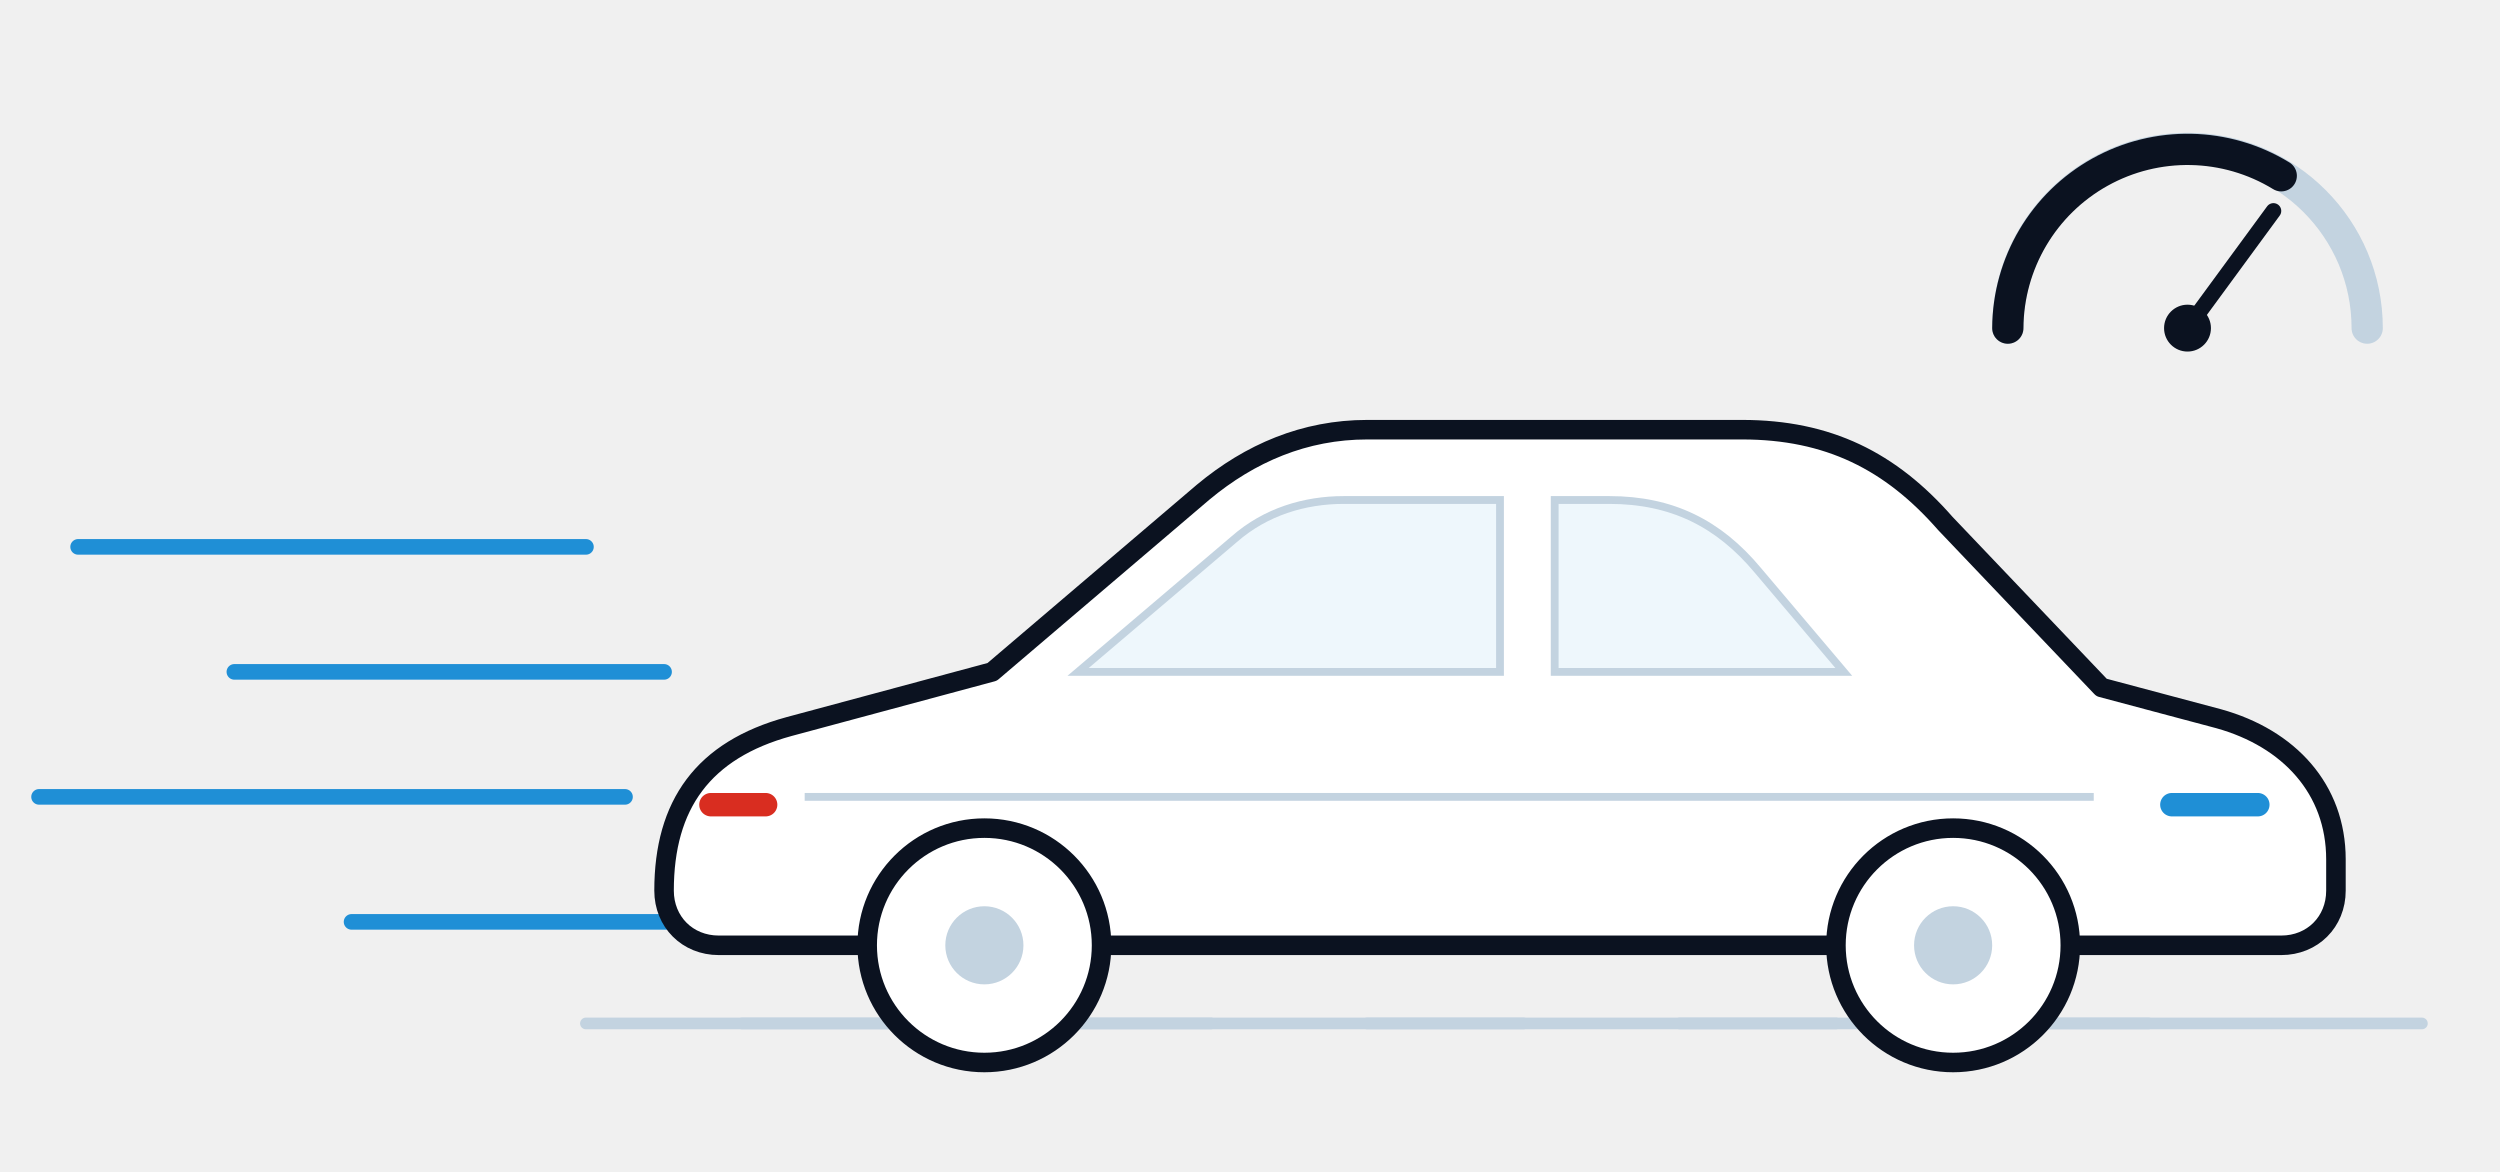
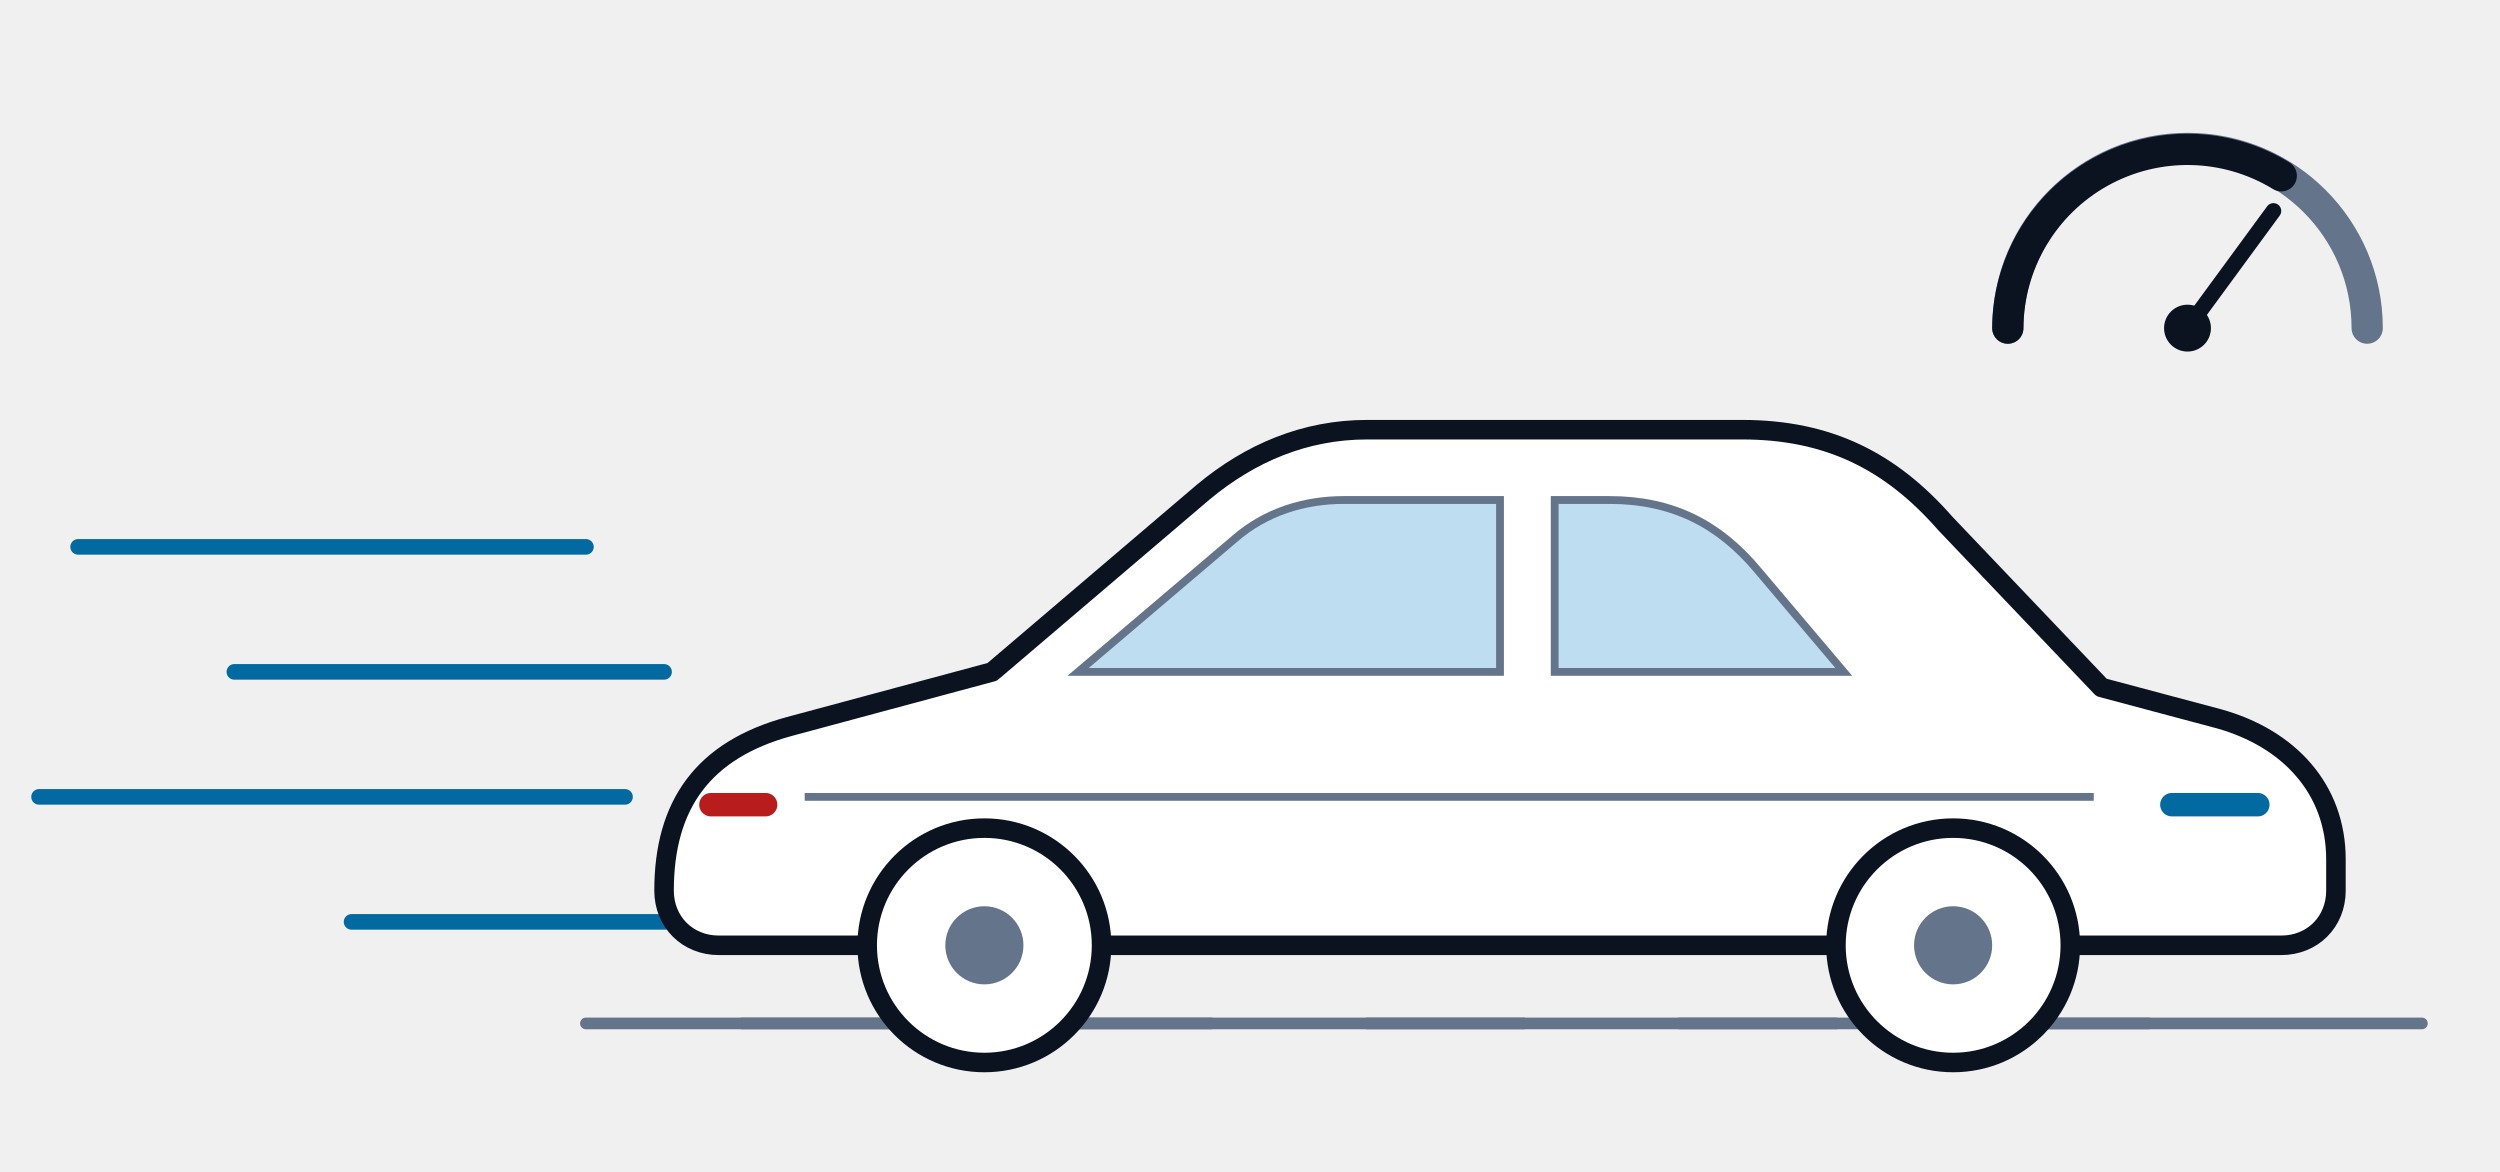
<svg xmlns="http://www.w3.org/2000/svg" viewBox="0 0 640 300" role="img" aria-label="Abstract car with speed lines and a fuel gauge">
  <defs>
    <linearGradient id="mlg" x1="0" y1="0" x2="1" y2="1">
      <stop offset="0" stop-color="#80031F" />
      <stop offset="0.55" stop-color="#DF3511" />
      <stop offset="1" stop-color="#F26A10" />
    </linearGradient>
    <linearGradient id="mlfade" x1="0" y1="0" x2="1" y2="0">
      <stop offset="0" stop-color="#F26A10" stop-opacity="0" />
      <stop offset="1" stop-color="#F26A10" stop-opacity="0.9" />
    </linearGradient>
    <radialGradient id="mlglow" cx="0.5" cy="0.5" r="0.5">
      <stop offset="0" stop-color="#80031F" stop-opacity="0.55" />
      <stop offset="1" stop-color="#80031F" stop-opacity="0" />
    </radialGradient>
  </defs>
-   <g stroke="#1F8FD6" stroke-width="4" stroke-linecap="round">
+   <g stroke="#0369A1" stroke-width="4" stroke-linecap="round">
    <path d="M20 140H150" />
    <path d="M60 172H170" />
    <path d="M10 204H160" />
    <path d="M90 236H180" />
  </g>
-   <path d="M150 262H620" stroke="#C3D3E0" stroke-width="3" stroke-linecap="round" />
-   <path d="M190 262h40M270 262h40M350 262h40M430 262h40M510 262h40" stroke="#C3D3E0" stroke-width="3" stroke-linecap="round" />
+   <path d="M150 262H620" stroke="#64748B" stroke-width="3" stroke-linecap="round" />
+   <path d="M190 262h40M270 262h40M350 262h40M430 262h40M510 262h40" stroke="#64748B" stroke-width="3" stroke-linecap="round" />
  <path d="M170 228c0-22 10-36 32-42l52-14 54-46c12-10 26-16 42-16h96c22 0 38 8 52 24l40 42 30 8c18 5 30 18 30 36v8c0 8-6 14-14 14H184c-8 0-14-6-14-14z" fill="#FFFFFF" stroke="#0B1220" stroke-width="5" stroke-linejoin="round" />
-   <path d="M276 172l40-34c8-7 18-10 28-10h40v44z" fill="#EEF7FC" stroke="#C3D3E0" stroke-width="2" />
-   <path d="M398 128h14c16 0 28 6 38 18l22 26h-74z" fill="#EEF7FC" stroke="#C3D3E0" stroke-width="2" />
-   <path d="M206 204h330" stroke="#C3D3E0" stroke-width="2" />
-   <path d="M556 206h22" stroke="#1F8FD6" stroke-width="6" stroke-linecap="round" />
-   <path d="M182 206h14" stroke="#D92D20" stroke-width="6" stroke-linecap="round" />
+   <path d="M276 172l40-34c8-7 18-10 28-10h40v44z" fill="#BFDDF0" stroke="#64748B" stroke-width="2" />
+   <path d="M398 128h14c16 0 28 6 38 18l22 26h-74z" fill="#BFDDF0" stroke="#64748B" stroke-width="2" />
+   <path d="M206 204h330" stroke="#64748B" stroke-width="2" />
+   <path d="M556 206h22" stroke="#0369A1" stroke-width="6" stroke-linecap="round" />
+   <path d="M182 206h14" stroke="#B91C1C" stroke-width="6" stroke-linecap="round" />
  <g stroke="#0B1220" stroke-width="5" fill="#FFFFFF">
    <circle cx="252" cy="242" r="30" />
    <circle cx="500" cy="242" r="30" />
  </g>
-   <g fill="#C3D3E0">
+   <g fill="#64748B">
    <circle cx="252" cy="242" r="10" />
    <circle cx="500" cy="242" r="10" />
  </g>
  <g transform="translate(560 70)">
-     <path d="M-46 14a46 46 0 0 1 92 0" fill="none" stroke="#C3D3E0" stroke-width="8" stroke-linecap="round" />
+     <path d="M-46 14a46 46 0 0 1 92 0" fill="none" stroke="#64748B" stroke-width="8" stroke-linecap="round" />
    <path d="M-46 14a46 46 0 0 1 70 -39" fill="none" stroke="#0B1220" stroke-width="8" stroke-linecap="round" />
    <path d="M0 14L22 -16" stroke="#0B1220" stroke-width="4" stroke-linecap="round" />
    <circle cx="0" cy="14" r="6" fill="#0B1220" />
  </g>
</svg>
